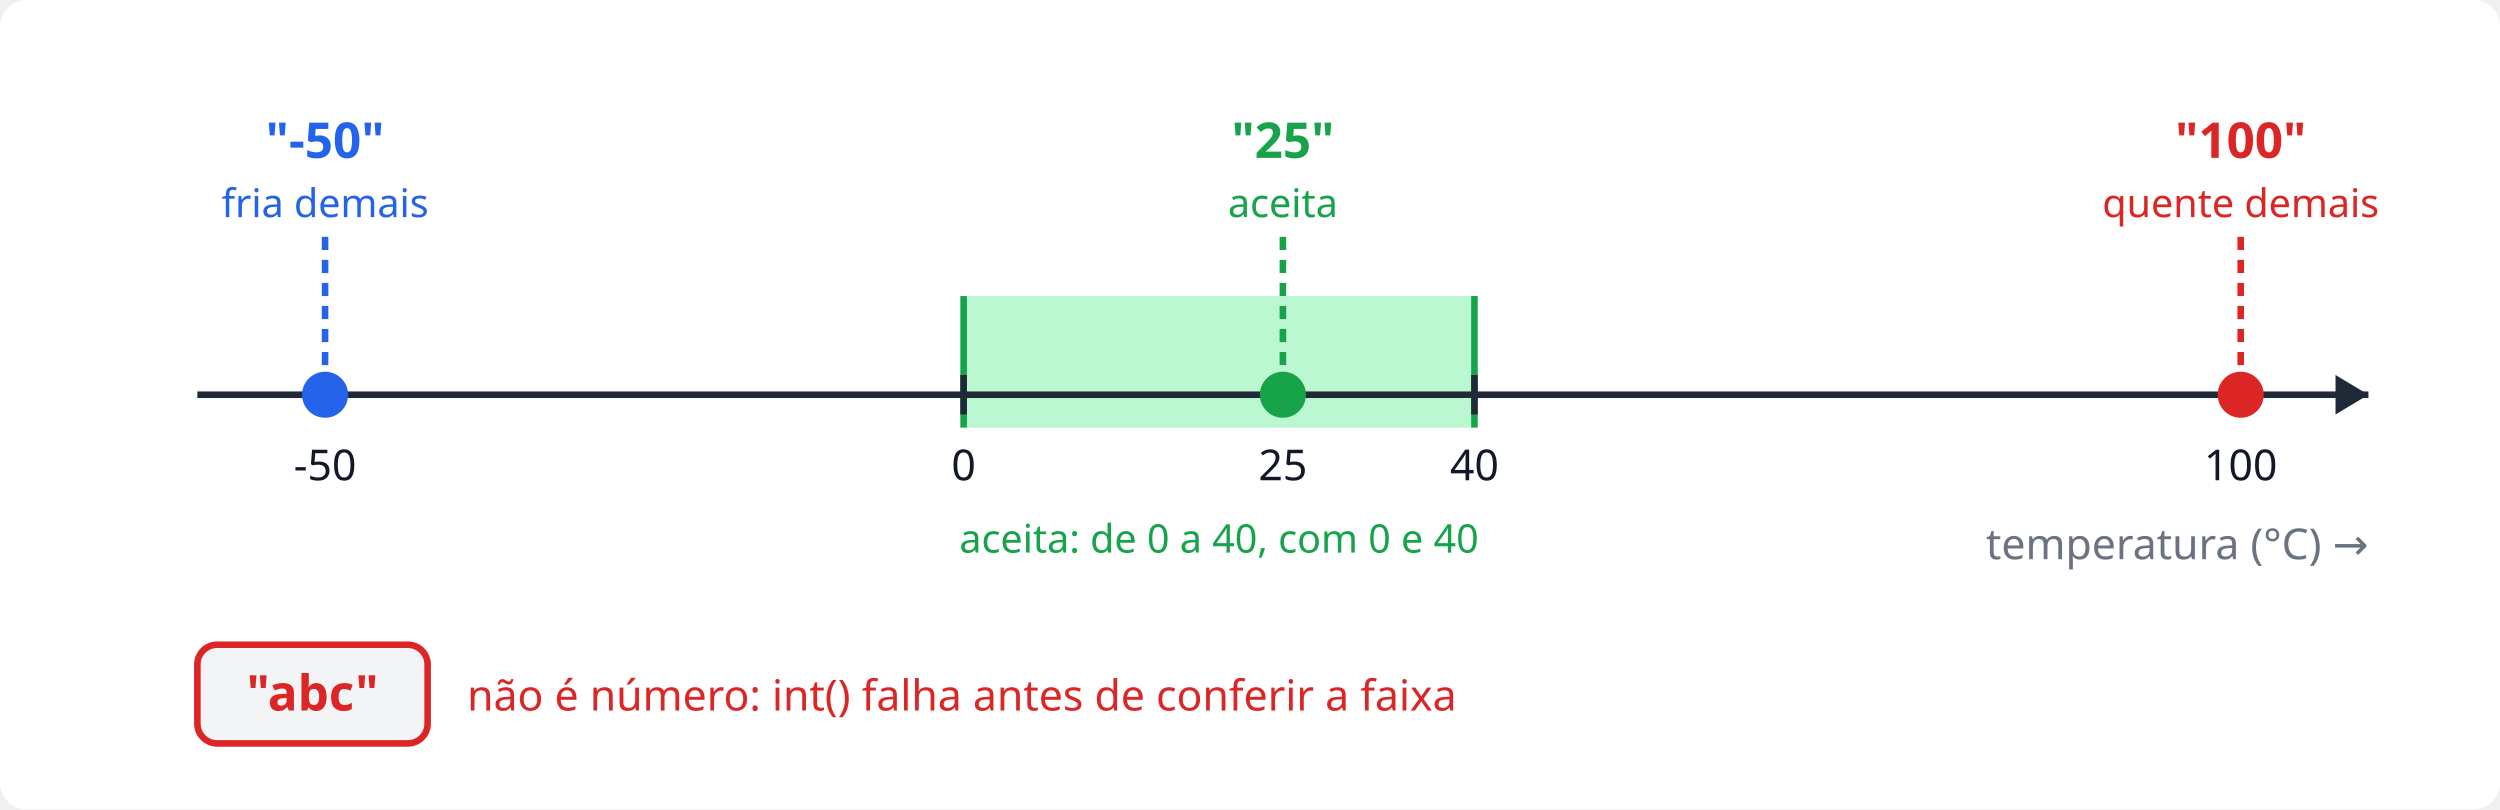
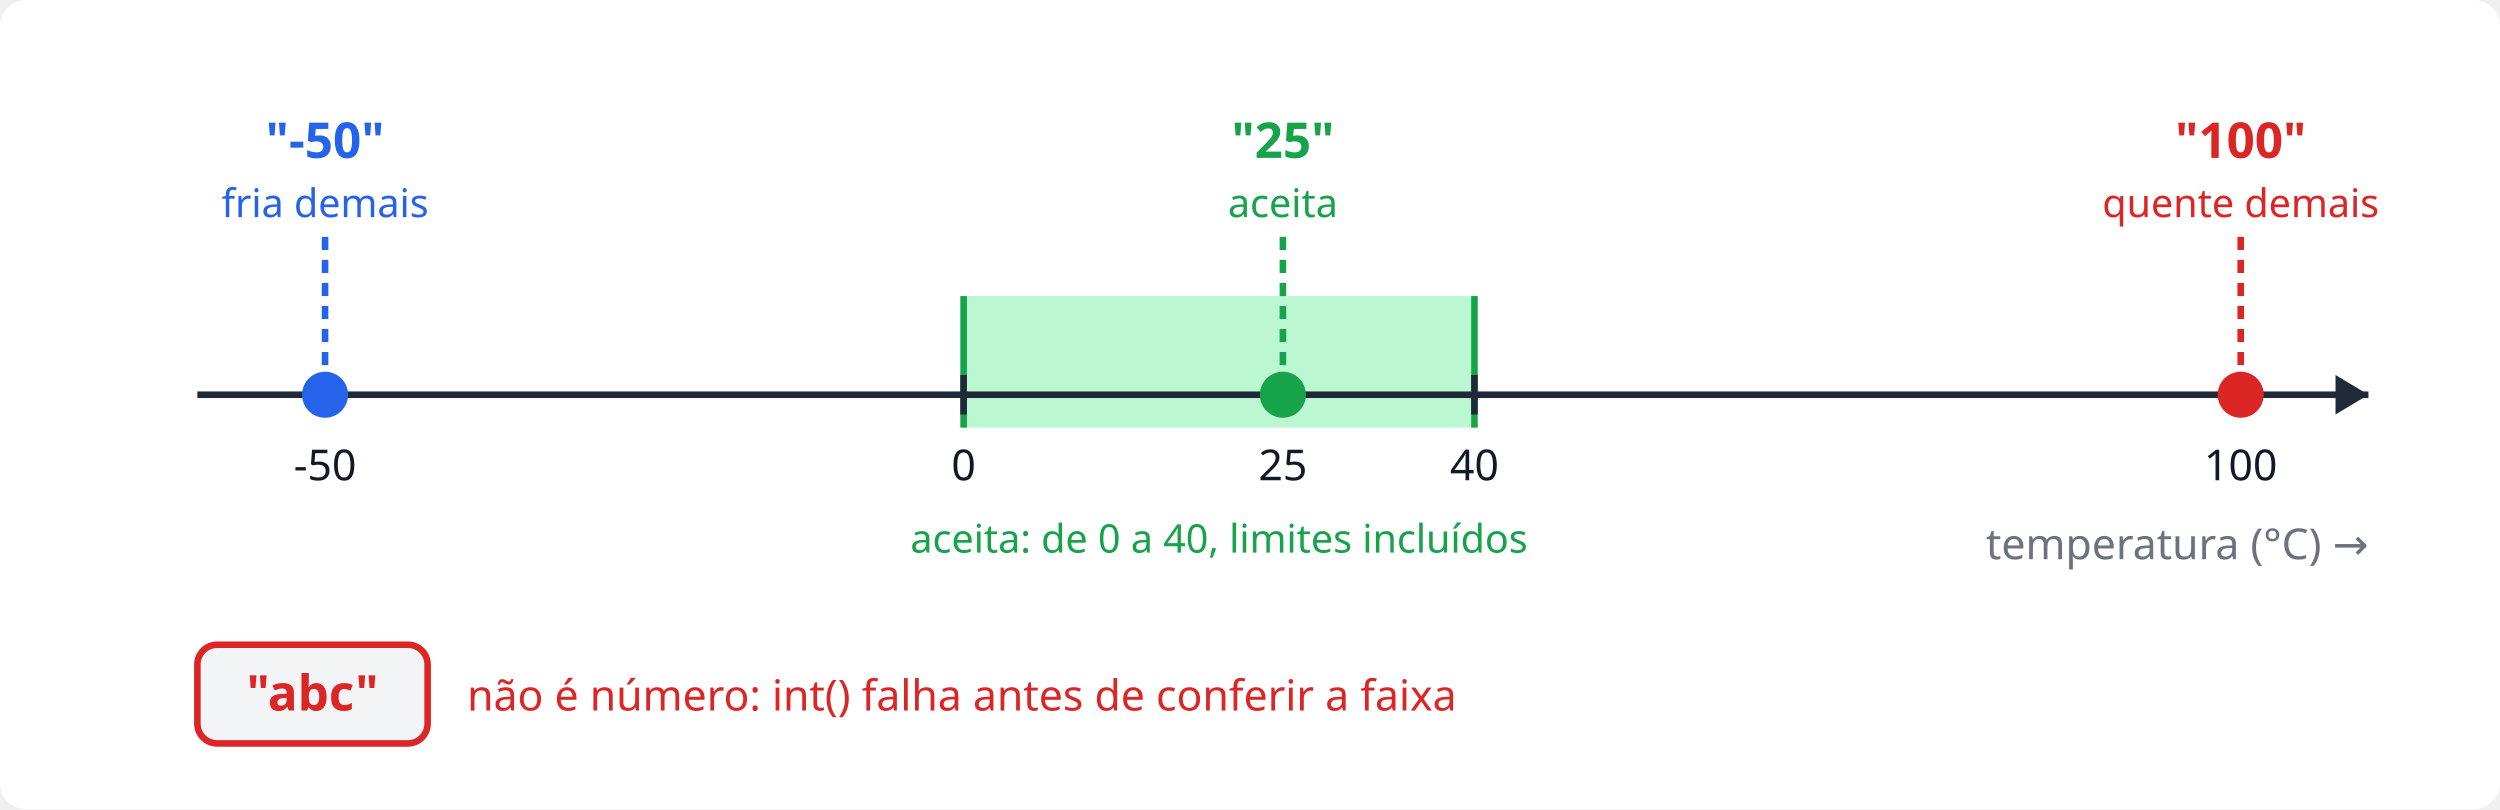
<svg xmlns="http://www.w3.org/2000/svg" width="760" height="246" viewBox="0 0 760 246">
  <rect width="760" height="246" fill="#ffffff" rx="8" />
  <rect x="292.941" y="90" width="155.294" height="40" fill="#bbf7d0" />
  <line x1="292.941" y1="90" x2="292.941" y2="130" stroke="#16a34a" stroke-width="2" />
  <line x1="448.235" y1="90" x2="448.235" y2="130" stroke="#16a34a" stroke-width="2" />
-   <text x="370.588" y="168" font-family="ui-sans-serif, system-ui, sans-serif" font-size="12" font-weight="normal" fill="#16a34a" text-anchor="middle">aceita: de 0 a 40, com 0 e 40</text>
+   <text x="370.588" y="168" font-family="ui-sans-serif, system-ui, sans-serif" font-size="12" font-weight="normal" fill="#16a34a" text-anchor="middle">aceita: de 0 a 40, limites incluídos</text>
  <line x1="60" y1="120" x2="720" y2="120" stroke="#1f2937" stroke-width="2" />
  <path d="M720 120 l-10 -6 v12 z" fill="#1f2937" />
  <text x="720" y="170" font-family="ui-sans-serif, system-ui, sans-serif" font-size="13" font-weight="normal" fill="#6b7280" text-anchor="end">temperatura (°C) →</text>
  <line x1="98.823" y1="114" x2="98.823" y2="126" stroke="#1f2937" stroke-width="2" />
  <text x="98.823" y="146" font-family="ui-sans-serif, system-ui, sans-serif" font-size="13" font-weight="normal" fill="#111827" text-anchor="middle">-50</text>
  <line x1="292.941" y1="114" x2="292.941" y2="126" stroke="#1f2937" stroke-width="2" />
  <text x="292.941" y="146" font-family="ui-sans-serif, system-ui, sans-serif" font-size="13" font-weight="normal" fill="#111827" text-anchor="middle">0</text>
  <line x1="390" y1="114" x2="390" y2="126" stroke="#1f2937" stroke-width="2" />
  <text x="390" y="146" font-family="ui-sans-serif, system-ui, sans-serif" font-size="13" font-weight="normal" fill="#111827" text-anchor="middle">25</text>
  <line x1="448.235" y1="114" x2="448.235" y2="126" stroke="#1f2937" stroke-width="2" />
  <text x="448.235" y="146" font-family="ui-sans-serif, system-ui, sans-serif" font-size="13" font-weight="normal" fill="#111827" text-anchor="middle">40</text>
  <line x1="681.176" y1="114" x2="681.176" y2="126" stroke="#1f2937" stroke-width="2" />
  <text x="681.176" y="146" font-family="ui-sans-serif, system-ui, sans-serif" font-size="13" font-weight="normal" fill="#111827" text-anchor="middle">100</text>
  <line x1="390" y1="72" x2="390" y2="120" stroke="#16a34a" stroke-width="2" stroke-dasharray="4 3" />
  <circle cx="390" cy="120" r="7" fill="#16a34a" />
  <text x="390" y="48" font-family="ui-sans-serif, system-ui, sans-serif" font-size="15" font-weight="bold" fill="#16a34a" text-anchor="middle">"25"</text>
  <text x="390" y="66" font-family="ui-sans-serif, system-ui, sans-serif" font-size="12" font-weight="normal" fill="#16a34a" text-anchor="middle">aceita</text>
  <line x1="681.176" y1="72" x2="681.176" y2="120" stroke="#dc2626" stroke-width="2" stroke-dasharray="4 3" />
  <circle cx="681.176" cy="120" r="7" fill="#dc2626" />
  <text x="681.176" y="48" font-family="ui-sans-serif, system-ui, sans-serif" font-size="15" font-weight="bold" fill="#dc2626" text-anchor="middle">"100"</text>
  <text x="681.176" y="66" font-family="ui-sans-serif, system-ui, sans-serif" font-size="12" font-weight="normal" fill="#dc2626" text-anchor="middle">quente demais</text>
  <line x1="98.823" y1="72" x2="98.823" y2="120" stroke="#2563eb" stroke-width="2" stroke-dasharray="4 3" />
  <circle cx="98.823" cy="120" r="7" fill="#2563eb" />
  <text x="98.823" y="48" font-family="ui-sans-serif, system-ui, sans-serif" font-size="15" font-weight="bold" fill="#2563eb" text-anchor="middle">"-50"</text>
  <text x="98.823" y="66" font-family="ui-sans-serif, system-ui, sans-serif" font-size="12" font-weight="normal" fill="#2563eb" text-anchor="middle">fria demais</text>
  <rect x="60" y="196" width="70" height="30" rx="6" fill="#f3f4f6" stroke="#dc2626" stroke-width="2" />
  <text x="95" y="216" font-family="ui-sans-serif, system-ui, sans-serif" font-size="15" font-weight="bold" fill="#dc2626" text-anchor="middle">"abc"</text>
  <text x="142" y="216" font-family="ui-sans-serif, system-ui, sans-serif" font-size="13" font-weight="normal" fill="#dc2626" text-anchor="start">não é número: int() falha antes de conferir a faixa</text>
</svg>
